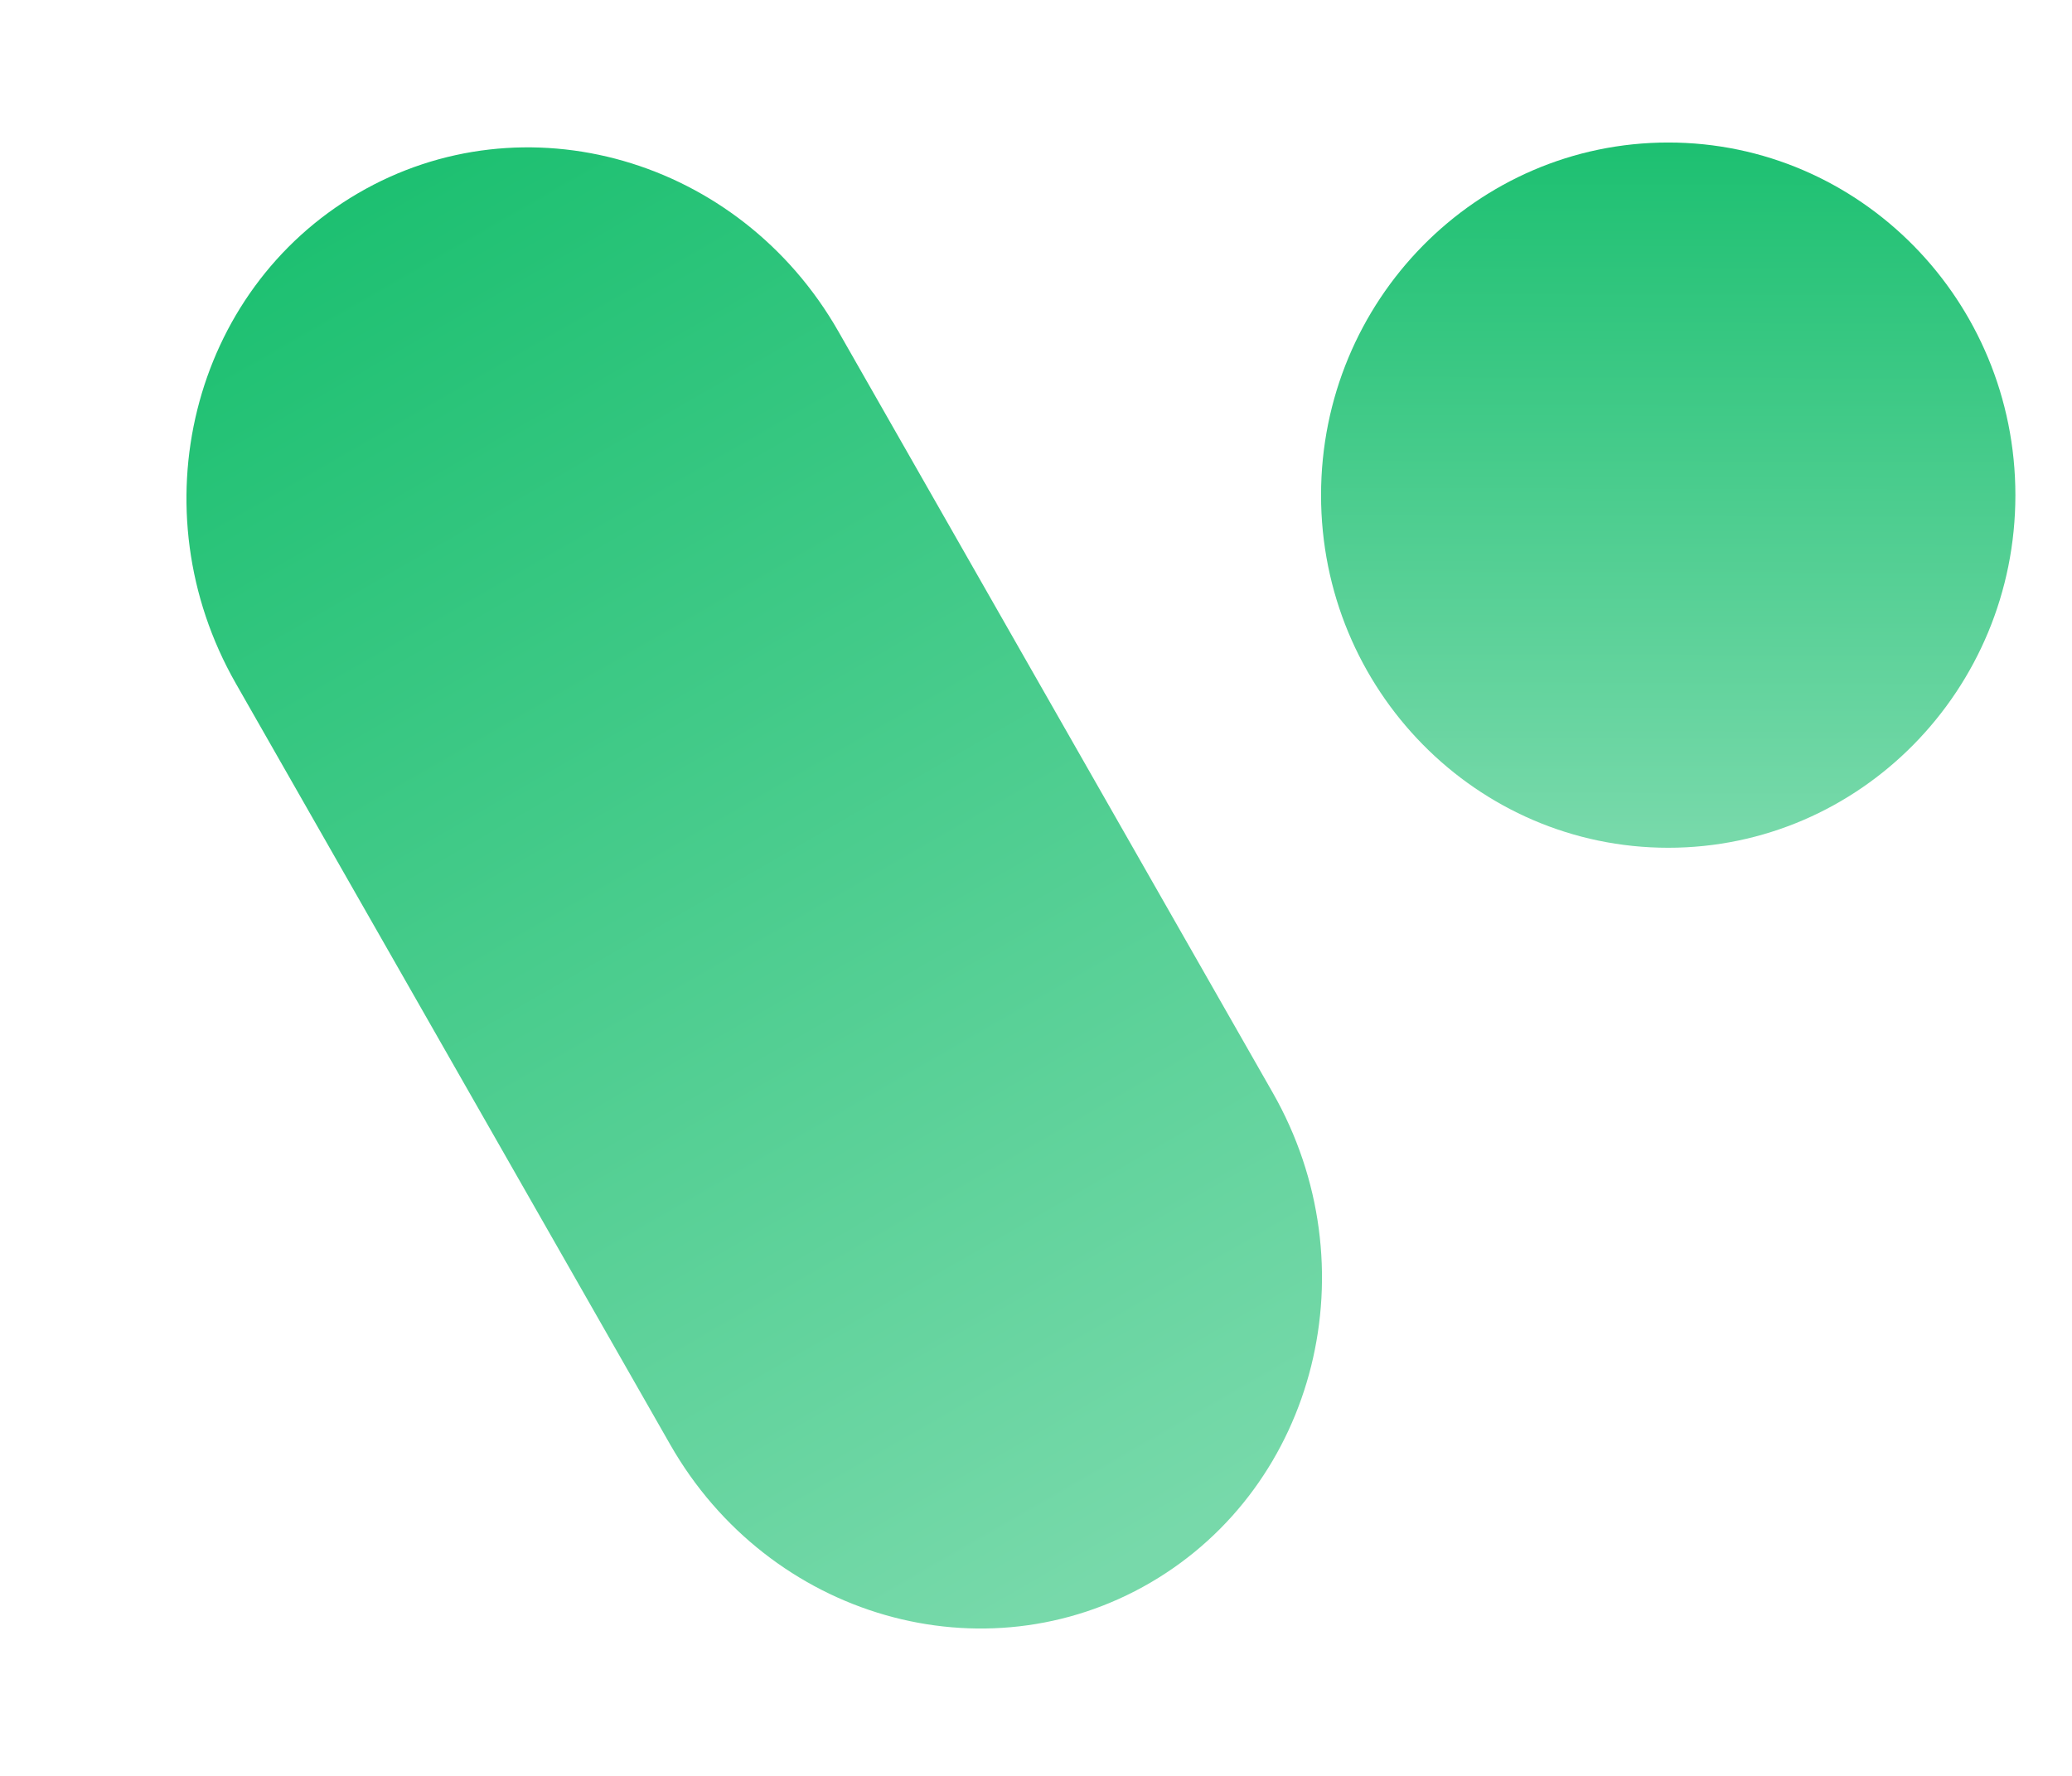
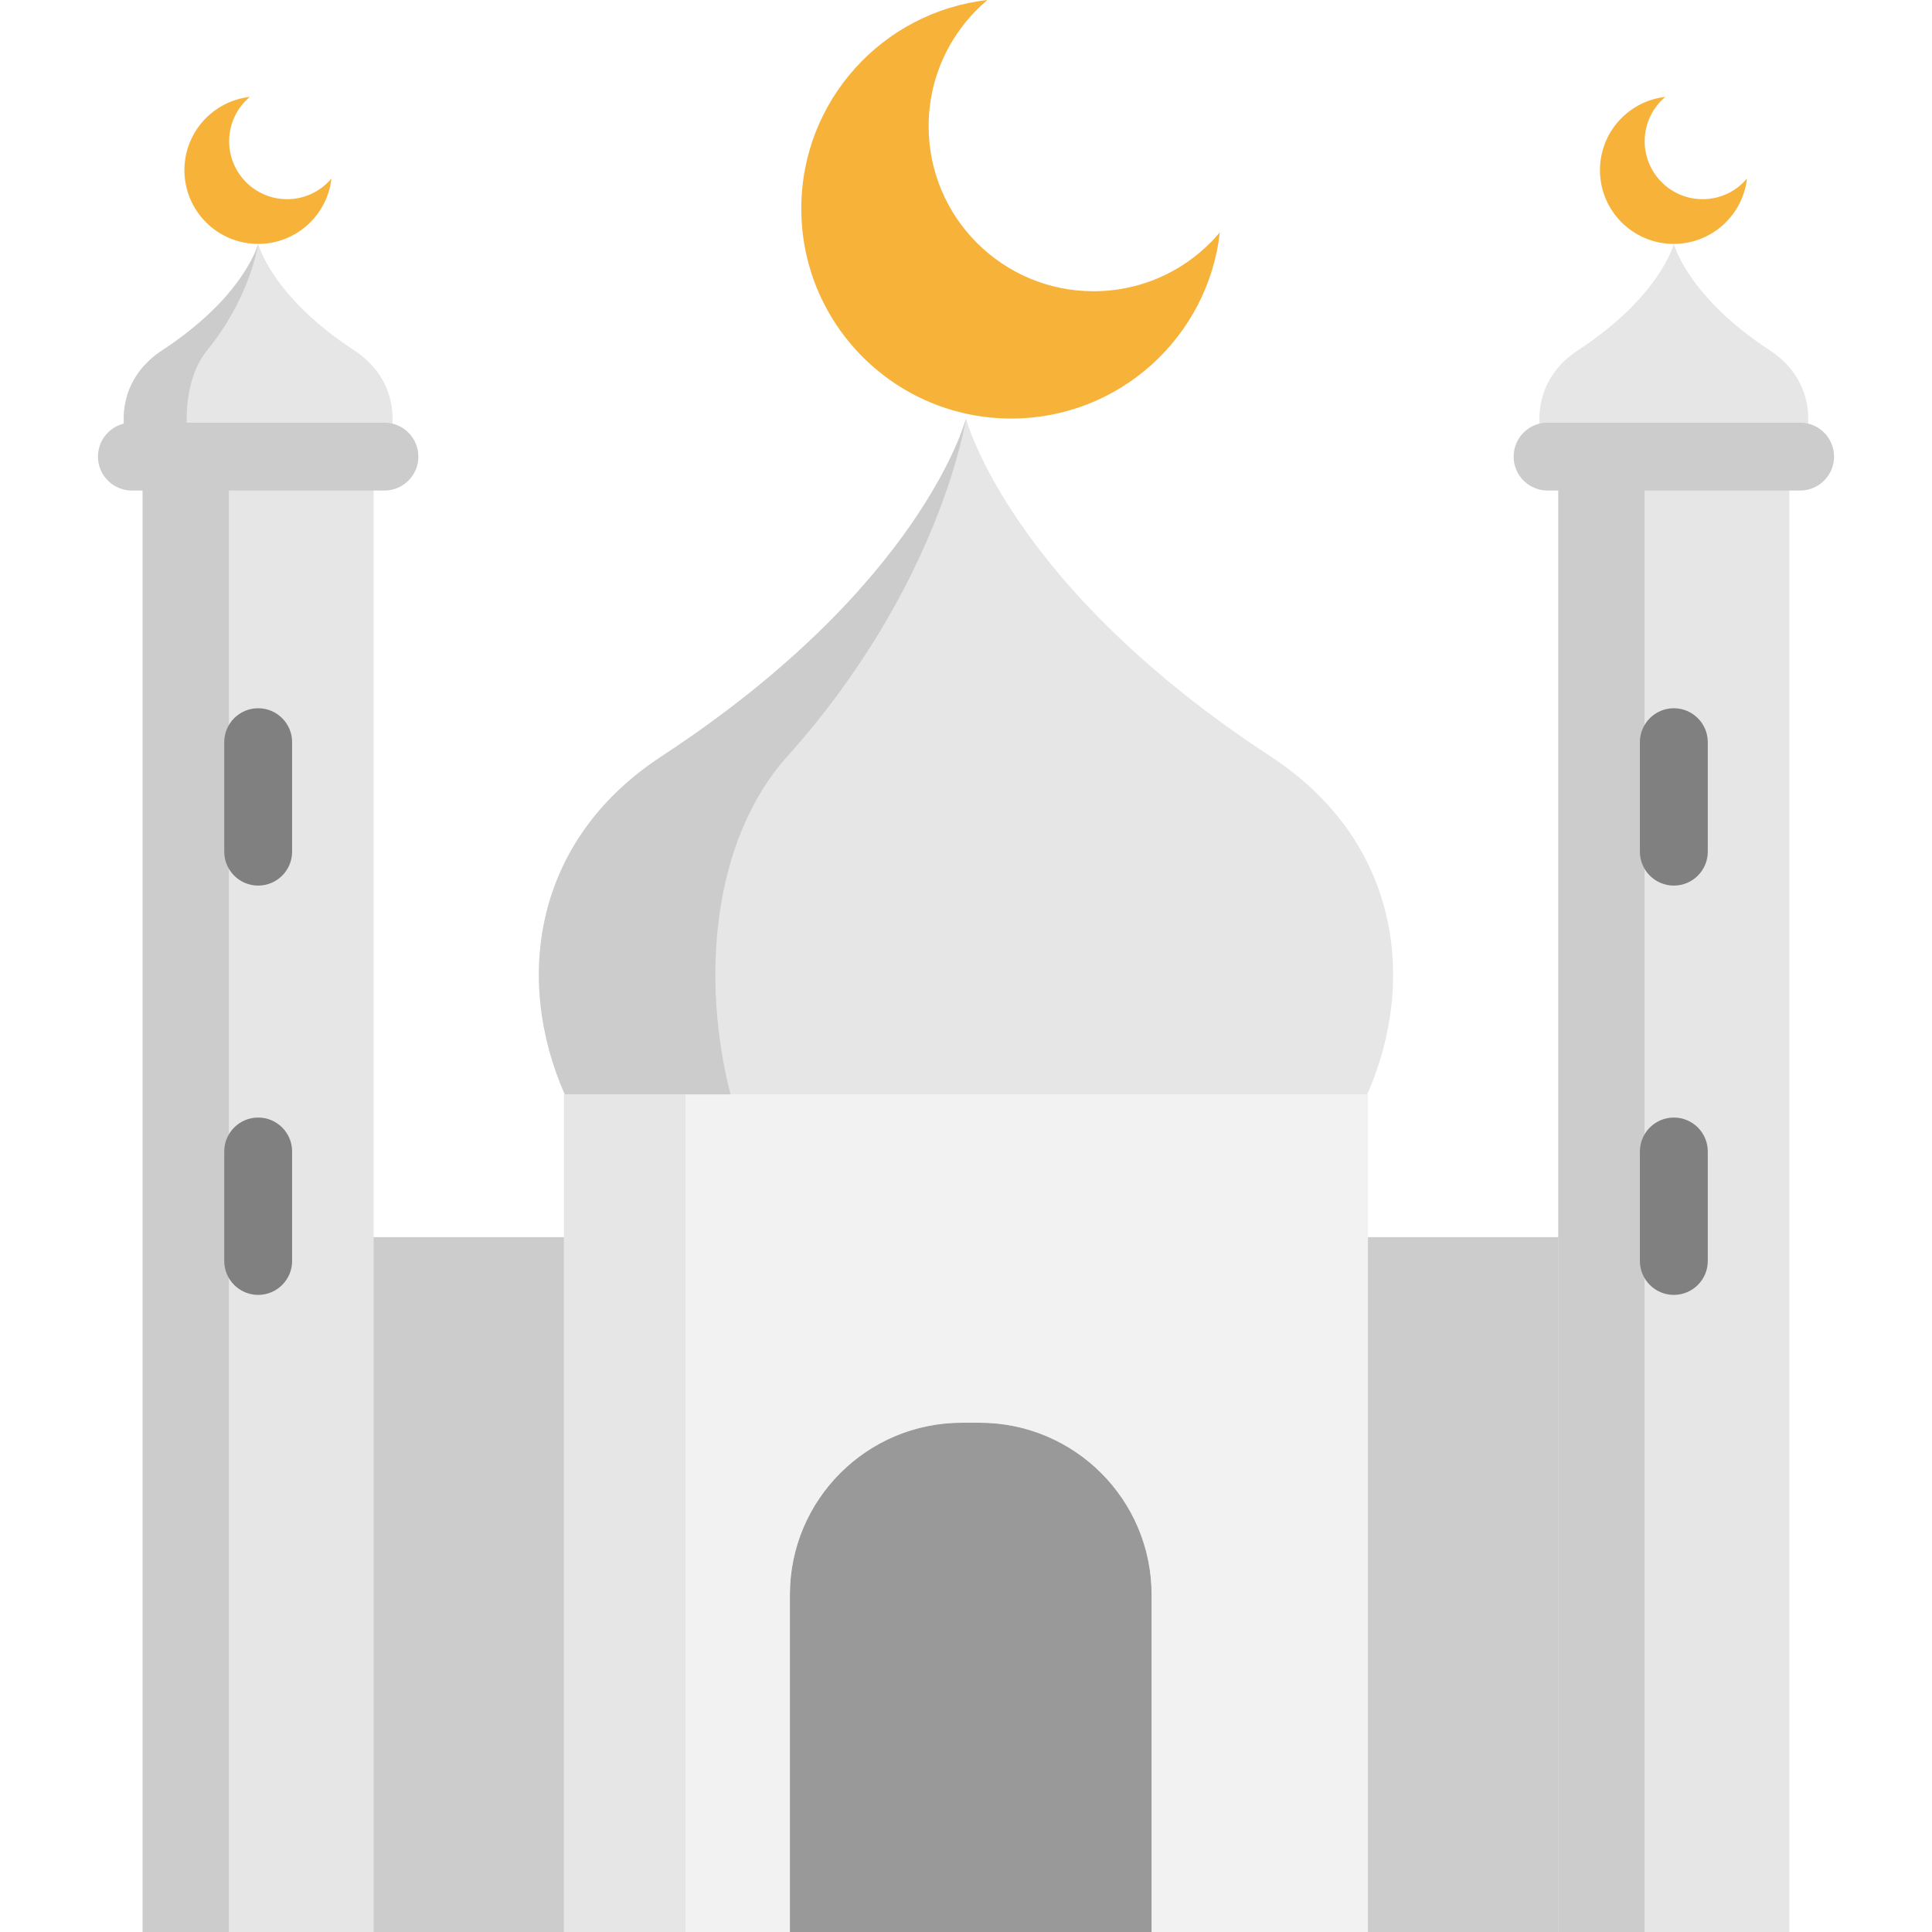
- <svg xmlns="http://www.w3.org/2000/svg" width="28" height="24" viewBox="0 0 28 24" fill="none">
-   <path d="M3.186 9.235C1.849 6.891 2.587 3.927 4.836 2.613C7.084 1.3 9.991 2.135 11.329 4.478L17.198 14.765C18.536 17.109 17.797 20.073 15.549 21.387C13.3 22.7 10.393 21.865 9.056 19.521L3.186 9.235Z" fill="url(#paint0_linear_2290_2172)" />
-   <path d="M27.235 6.692C27.235 9.323 25.134 11.457 22.544 11.457C19.953 11.457 17.852 9.323 17.852 6.692C17.852 4.06 19.953 1.926 22.544 1.926C25.134 1.926 27.235 4.06 27.235 6.692Z" fill="url(#paint1_linear_2290_2172)" />
-   <defs>
-     <linearGradient id="paint0_linear_2290_2172" x1="4.836" y1="2.613" x2="15.441" y2="21.002" gradientUnits="userSpaceOnUse">
-       <stop stop-color="#1DC071" />
-       <stop offset="1" stop-color="#77D9AA" />
-     </linearGradient>
-     <linearGradient id="paint1_linear_2290_2172" x1="22.544" y1="1.926" x2="22.52" y2="11.286" gradientUnits="userSpaceOnUse">
-       <stop stop-color="#1DC071" />
-       <stop offset="1" stop-color="#77D9AA" />
-     </linearGradient>
-   </defs>
+ <svg xmlns="http://www.w3.org/2000/svg" version="1.1" id="Layer_1" viewBox="0 0 512 512" xml:space="preserve">
+   <rect x="86.032" y="327.858" style="fill:#CCCCCC;" width="349.78" height="184.142" />
+   <g>
+     <path style="fill:#E6E6E6;" d="M468.987,92.821c10.733,7.028,12.256,18.648,8.059,28.182h-2.842H412.97h-2.854   c-4.185-9.534-2.662-21.154,8.059-28.182c21.838-14.283,25.412-28.182,25.412-28.182S447.161,78.538,468.987,92.821z" />
+     <path style="fill:#E6E6E6;" d="M93.819,92.821c10.733,7.028,12.256,18.648,8.059,28.182h-2.854H37.803h-2.854   c-4.197-9.534-2.674-21.154,8.059-28.182c21.838-14.283,25.412-28.182,25.412-28.182S71.993,78.538,93.819,92.821z" />
+   </g>
+   <g>
+     <path style="fill:#CCCCCC;" d="M68.395,64.735c-0.192,1.211-2.422,14.475-13.491,28.086c-5.708,7.028-6.512,18.648-4.281,28.182   H34.949c-4.197-9.534-2.674-21.154,8.059-28.182C63.826,79.209,68.047,65.946,68.395,64.735z" />
+     <path style="fill:#CCCCCC;" d="M68.419,64.663c-0.012,0.012-0.012,0.036-0.024,0.072c0.012-0.06,0.012-0.096,0.012-0.096   S68.407,64.651,68.419,64.663z" />
+   </g>
+   <g>
+     <path style="fill:#F7B239;" d="M289.809,77.183c13.431,0,25.436-6.068,33.459-15.59c-3.13,27.75-26.683,49.324-55.273,49.324   c-30.736,0-55.644-24.908-55.644-55.632c0-28.602,21.574-52.143,49.336-55.285c-9.534,8.023-15.59,20.039-15.59,33.459   C246.097,57.611,265.669,77.183,289.809,77.183z" />
+     <path style="fill:#F7B239;" d="M451.215,52.788c4.718,0,8.935-2.131,11.754-5.477c-1.1,9.749-9.373,17.326-19.417,17.326   c-10.797,0-19.546-8.75-19.546-19.543c0-10.047,7.579-18.317,17.331-19.42c-3.349,2.818-5.477,7.039-5.477,11.754   C435.86,45.914,442.735,52.788,451.215,52.788z" />
+     <path style="fill:#F7B239;" d="M76.081,52.788c4.718,0,8.935-2.131,11.754-5.477c-1.1,9.749-9.373,17.328-19.416,17.328   c-10.797,0-19.546-8.75-19.546-19.543c0-10.047,7.579-18.317,17.331-19.42c-3.349,2.818-5.477,7.039-5.477,11.754   C60.726,45.914,67.601,52.788,76.081,52.788z" />
+   </g>
+   <path style="fill:#999999;" d="M305.184,422.609V512h-95.855v-89.391c0-25.16,20.411-45.571,45.571-45.571h4.713  C284.785,377.038,305.184,397.449,305.184,422.609z" />
+   <g>
+     <polygon style="fill:#E6E6E6;" points="474.203,121.002 474.203,512 412.97,512 412.97,327.858 412.97,121.002  " />
+     <polygon style="fill:#E6E6E6;" points="99.024,327.858 99.024,512 37.803,512 37.803,121.002 99.024,121.002  " />
+   </g>
+   <g>
+     <polygon style="fill:#CCCCCC;" points="60.648,327.858 60.648,512 37.803,512 37.803,121.002 60.648,121.002  " />
+     <polygon style="fill:#CCCCCC;" points="435.816,327.858 435.816,512 412.97,512 412.97,121.002 435.816,121.002  " />
+   </g>
+   <path style="fill:#F2F2F2;" d="M362.519,327.858V512h-57.335v-89.391c0-25.16-20.399-45.571-45.571-45.571H254.9  c-25.16,0-45.571,20.411-45.571,45.571V512h-59.854V327.858V290.01h0.192l109.534-77.659l103.138,77.659h0.18V327.858z" />
+   <g>
+     <rect x="149.472" y="290.01" style="fill:#E6E6E6;" width="32.175" height="221.99" />
+     <path style="fill:#E6E6E6;" d="M336.723,200.464c34.094,22.318,38.927,59.254,25.616,89.547H149.667   c-13.323-30.293-8.479-67.229,25.616-89.547c69.364-45.403,80.72-89.547,80.72-89.547S267.348,155.061,336.723,200.464z" />
+   </g>
+   <path style="fill:#CCCCCC;" d="M208.635,200.464c40.599-45.288,47.331-89.313,47.365-89.536  c-0.116,0.444-11.706,44.363-80.718,89.536c-34.094,22.318-38.939,59.254-25.616,89.547h43.936  C185.786,259.718,188.628,222.781,208.635,200.464z" />
+   <g>
+     <path style="fill:#808080;" d="M443.586,234.69c-4.967,0-8.994-4.027-8.994-8.994v-29.009c0-4.967,4.027-8.994,8.994-8.994   c4.967,0,8.994,4.027,8.994,8.994v29.009C452.58,230.663,448.554,234.69,443.586,234.69z" />
+     <path style="fill:#808080;" d="M443.586,343.16c-4.967,0-8.994-4.027-8.994-8.994v-29.009c0-4.967,4.027-8.994,8.994-8.994   c4.967,0,8.994,4.027,8.994,8.994v29.009C452.58,339.133,448.554,343.16,443.586,343.16z" />
+   </g>
+   <g>
+     <path style="fill:#CCCCCC;" d="M101.878,129.997H34.949c-4.967,0-8.994-4.027-8.994-8.994c0-4.967,4.027-8.994,8.994-8.994h66.929   c4.967,0,8.994,4.027,8.994,8.994C110.872,125.97,106.845,129.997,101.878,129.997z" />
+     <path style="fill:#CCCCCC;" d="M477.051,129.997h-66.929c-4.967,0-8.994-4.027-8.994-8.994c0-4.967,4.027-8.994,8.994-8.994h66.929   c4.967,0,8.994,4.027,8.994,8.994C486.046,125.97,482.019,129.997,477.051,129.997z" />
+   </g>
+   <g>
+     <path style="fill:#808080;" d="M68.419,234.69c-4.967,0-8.994-4.027-8.994-8.994v-29.009c0-4.967,4.027-8.994,8.994-8.994   s8.994,4.027,8.994,8.994v29.009C77.413,230.663,73.386,234.69,68.419,234.69z" />
+     <path style="fill:#808080;" d="M68.419,343.16c-4.967,0-8.994-4.027-8.994-8.994v-29.009c0-4.967,4.027-8.994,8.994-8.994   s8.994,4.027,8.994,8.994v29.009C77.413,339.133,73.386,343.16,68.419,343.16z" />
+   </g>
</svg>
